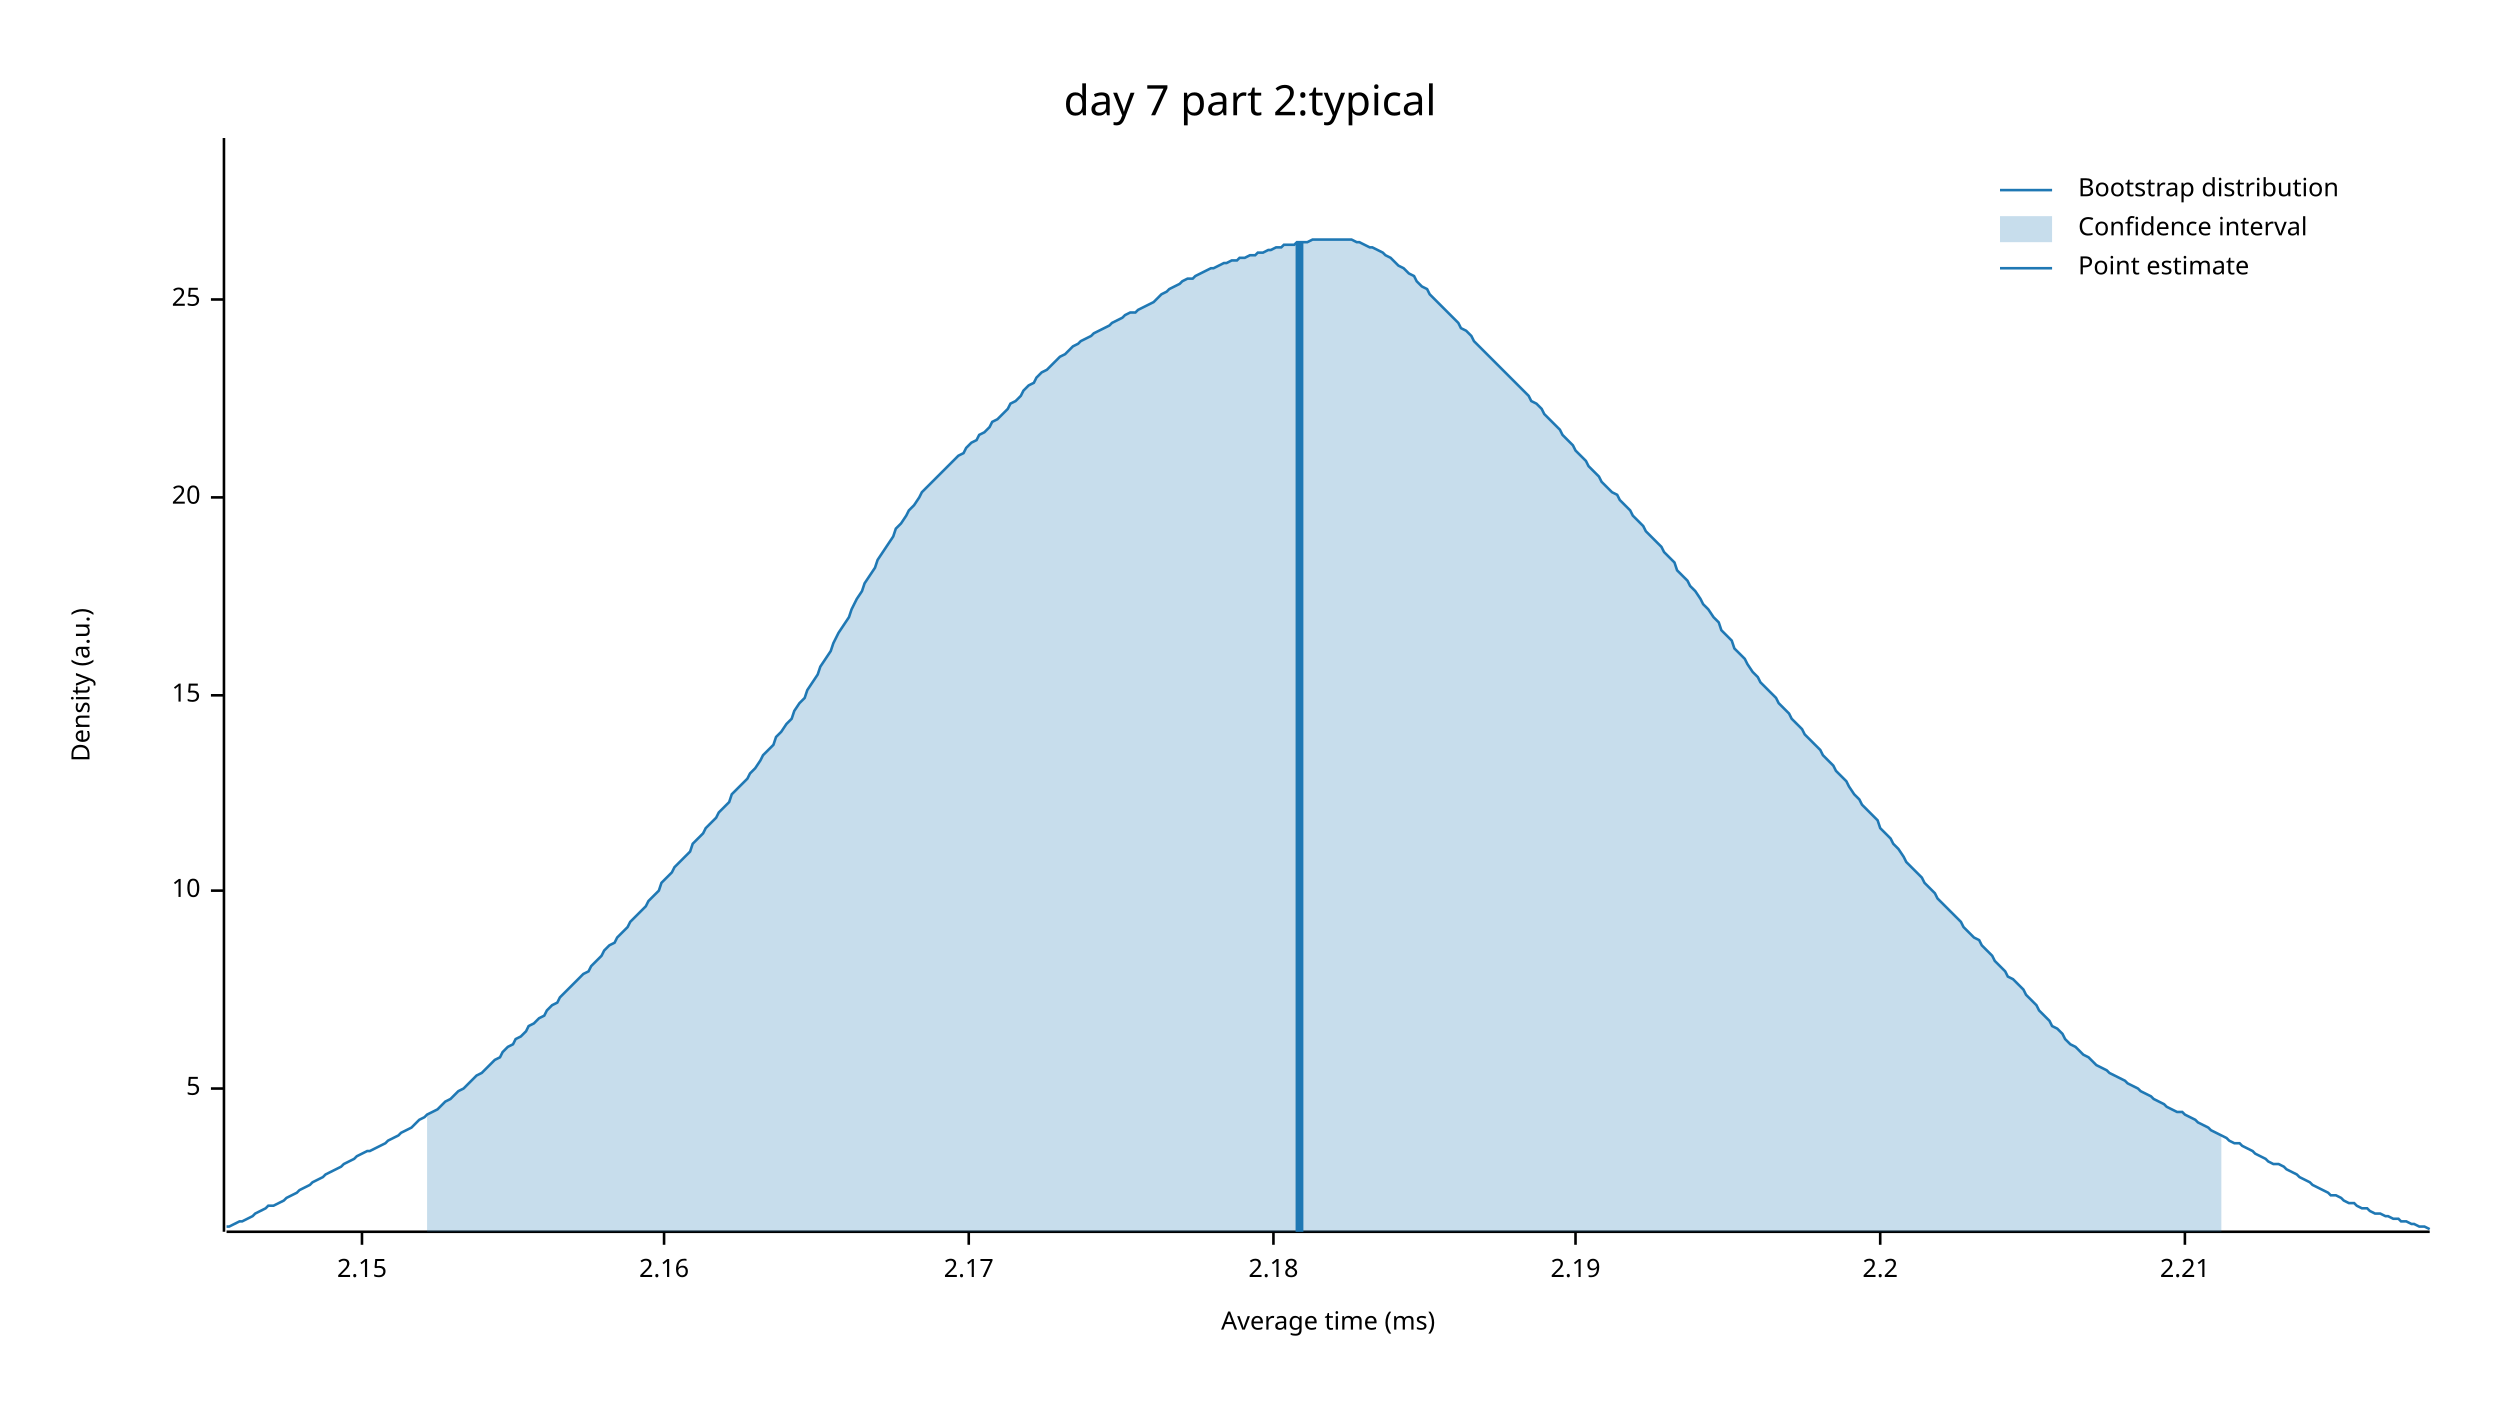
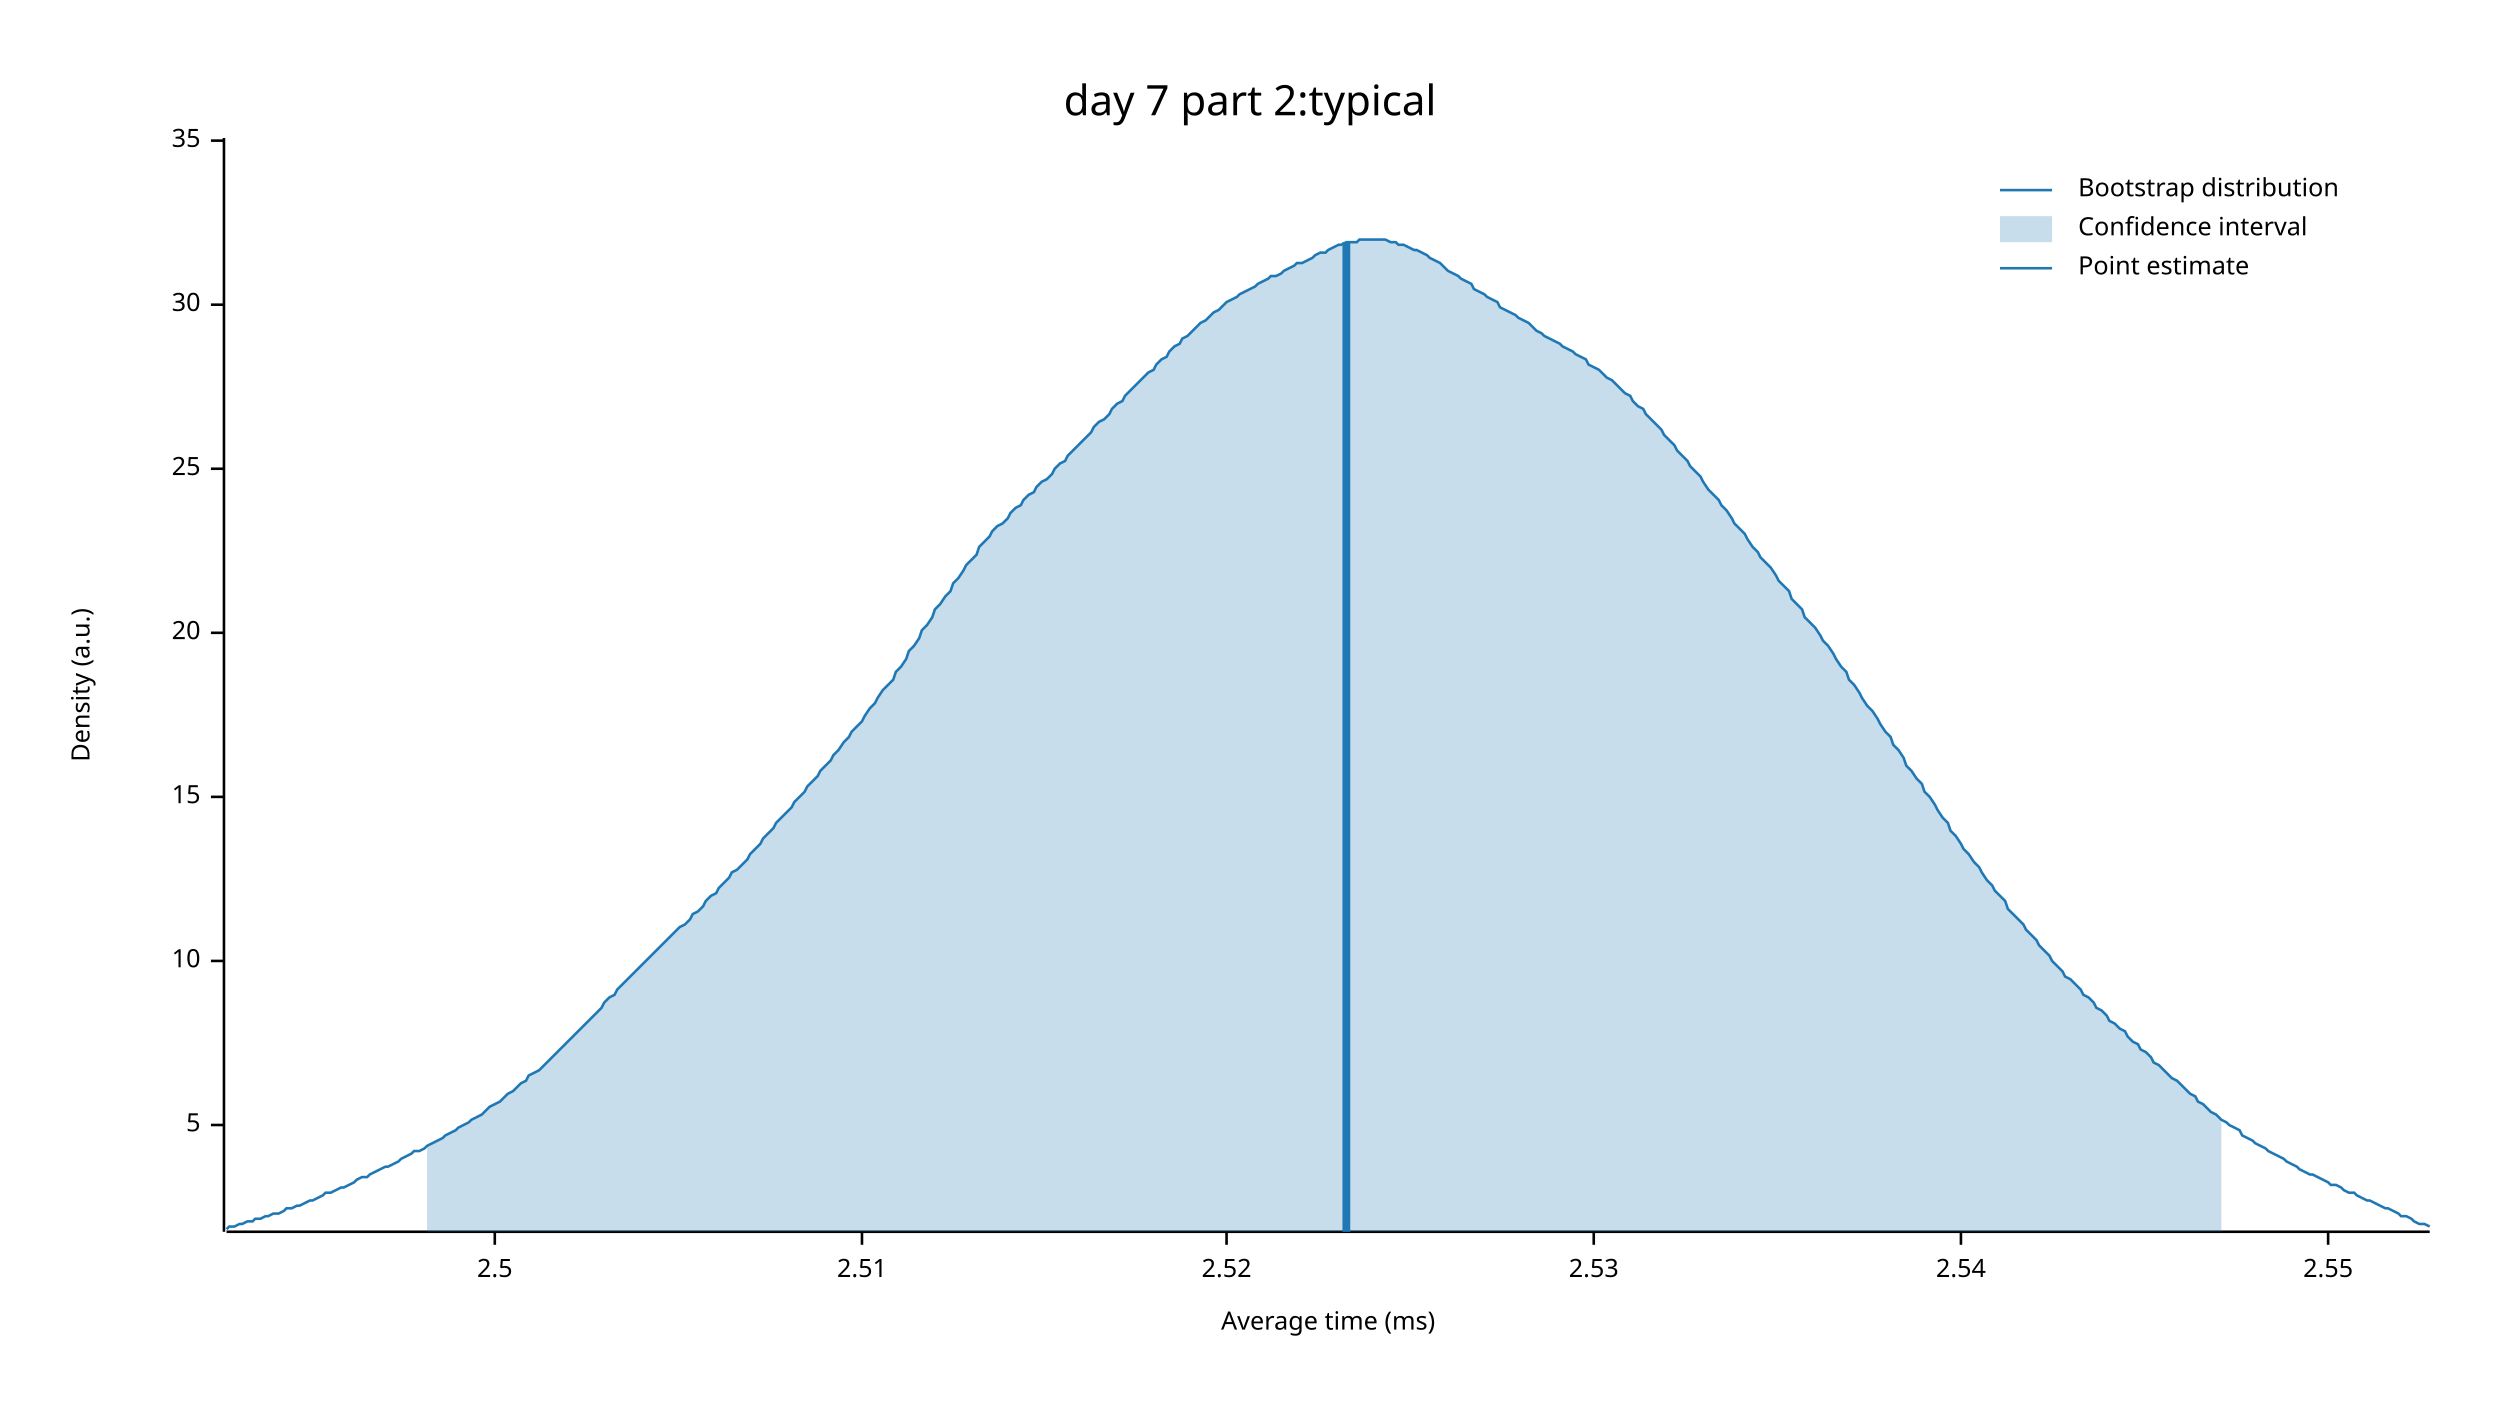
<svg xmlns="http://www.w3.org/2000/svg" width="960" height="540" viewBox="0 0 960 540">
  <text x="480" y="32" dy="0.76em" text-anchor="middle" font-family="sans-serif" font-size="16.129" opacity="1" fill="#000000">
day 7 part 2:typical
</text>
  <text x="27" y="263" dy="0.76em" text-anchor="middle" font-family="sans-serif" font-size="9.677" opacity="1" fill="#000000" transform="rotate(270, 27, 263)">
Density (a.u.)
</text>
  <text x="510" y="513" dy="-0.5ex" text-anchor="middle" font-family="sans-serif" font-size="9.677" opacity="1" fill="#000000">
Average time (ms)
</text>
  <polyline fill="none" opacity="1" stroke="#000000" stroke-width="1" points="86,53 86,473 " />
-   <text x="77" y="418" dy="0.5ex" text-anchor="end" font-family="sans-serif" font-size="9.677" opacity="1" fill="#000000">
+   <text x="77" y="432" dy="0.5ex" text-anchor="end" font-family="sans-serif" font-size="9.677" opacity="1" fill="#000000">
5
</text>
-   <polyline fill="none" opacity="1" stroke="#000000" stroke-width="1" points="81,418 86,418 " />
-   <text x="77" y="342" dy="0.5ex" text-anchor="end" font-family="sans-serif" font-size="9.677" opacity="1" fill="#000000">
+   <polyline fill="none" opacity="1" stroke="#000000" stroke-width="1" points="81,432 86,432 " />
+   <text x="77" y="369" dy="0.5ex" text-anchor="end" font-family="sans-serif" font-size="9.677" opacity="1" fill="#000000">
10
</text>
-   <polyline fill="none" opacity="1" stroke="#000000" stroke-width="1" points="81,342 86,342 " />
-   <text x="77" y="267" dy="0.5ex" text-anchor="end" font-family="sans-serif" font-size="9.677" opacity="1" fill="#000000">
+   <polyline fill="none" opacity="1" stroke="#000000" stroke-width="1" points="81,369 86,369 " />
+   <text x="77" y="306" dy="0.5ex" text-anchor="end" font-family="sans-serif" font-size="9.677" opacity="1" fill="#000000">
15
</text>
-   <polyline fill="none" opacity="1" stroke="#000000" stroke-width="1" points="81,267 86,267 " />
-   <text x="77" y="191" dy="0.5ex" text-anchor="end" font-family="sans-serif" font-size="9.677" opacity="1" fill="#000000">
+   <polyline fill="none" opacity="1" stroke="#000000" stroke-width="1" points="81,306 86,306 " />
+   <text x="77" y="243" dy="0.5ex" text-anchor="end" font-family="sans-serif" font-size="9.677" opacity="1" fill="#000000">
20
</text>
-   <polyline fill="none" opacity="1" stroke="#000000" stroke-width="1" points="81,191 86,191 " />
-   <text x="77" y="115" dy="0.5ex" text-anchor="end" font-family="sans-serif" font-size="9.677" opacity="1" fill="#000000">
+   <polyline fill="none" opacity="1" stroke="#000000" stroke-width="1" points="81,243 86,243 " />
+   <text x="77" y="180" dy="0.5ex" text-anchor="end" font-family="sans-serif" font-size="9.677" opacity="1" fill="#000000">
25
</text>
-   <polyline fill="none" opacity="1" stroke="#000000" stroke-width="1" points="81,115 86,115 " />
+   <polyline fill="none" opacity="1" stroke="#000000" stroke-width="1" points="81,180 86,180 " />
+   <text x="77" y="117" dy="0.5ex" text-anchor="end" font-family="sans-serif" font-size="9.677" opacity="1" fill="#000000">
+ 30
+ </text>
+   <polyline fill="none" opacity="1" stroke="#000000" stroke-width="1" points="81,117 86,117 " />
+   <text x="77" y="54" dy="0.5ex" text-anchor="end" font-family="sans-serif" font-size="9.677" opacity="1" fill="#000000">
+ 35
+ </text>
+   <polyline fill="none" opacity="1" stroke="#000000" stroke-width="1" points="81,54 86,54 " />
  <polyline fill="none" opacity="1" stroke="#000000" stroke-width="1" points="87,473 933,473 " />
-   <text x="139" y="483" dy="0.76em" text-anchor="middle" font-family="sans-serif" font-size="9.677" opacity="1" fill="#000000">
- 2.15
+   <text x="190" y="483" dy="0.76em" text-anchor="middle" font-family="sans-serif" font-size="9.677" opacity="1" fill="#000000">
+ 2.5
</text>
-   <polyline fill="none" opacity="1" stroke="#000000" stroke-width="1" points="139,473 139,478 " />
-   <text x="255" y="483" dy="0.76em" text-anchor="middle" font-family="sans-serif" font-size="9.677" opacity="1" fill="#000000">
- 2.16
+   <polyline fill="none" opacity="1" stroke="#000000" stroke-width="1" points="190,473 190,478 " />
+   <text x="331" y="483" dy="0.76em" text-anchor="middle" font-family="sans-serif" font-size="9.677" opacity="1" fill="#000000">
+ 2.51
</text>
-   <polyline fill="none" opacity="1" stroke="#000000" stroke-width="1" points="255,473 255,478 " />
-   <text x="372" y="483" dy="0.76em" text-anchor="middle" font-family="sans-serif" font-size="9.677" opacity="1" fill="#000000">
- 2.17
+   <polyline fill="none" opacity="1" stroke="#000000" stroke-width="1" points="331,473 331,478 " />
+   <text x="471" y="483" dy="0.76em" text-anchor="middle" font-family="sans-serif" font-size="9.677" opacity="1" fill="#000000">
+ 2.52
</text>
-   <polyline fill="none" opacity="1" stroke="#000000" stroke-width="1" points="372,473 372,478 " />
-   <text x="489" y="483" dy="0.76em" text-anchor="middle" font-family="sans-serif" font-size="9.677" opacity="1" fill="#000000">
- 2.18
+   <polyline fill="none" opacity="1" stroke="#000000" stroke-width="1" points="471,473 471,478 " />
+   <text x="612" y="483" dy="0.76em" text-anchor="middle" font-family="sans-serif" font-size="9.677" opacity="1" fill="#000000">
+ 2.53
</text>
-   <polyline fill="none" opacity="1" stroke="#000000" stroke-width="1" points="489,473 489,478 " />
-   <text x="605" y="483" dy="0.76em" text-anchor="middle" font-family="sans-serif" font-size="9.677" opacity="1" fill="#000000">
- 2.19
+   <polyline fill="none" opacity="1" stroke="#000000" stroke-width="1" points="612,473 612,478 " />
+   <text x="753" y="483" dy="0.76em" text-anchor="middle" font-family="sans-serif" font-size="9.677" opacity="1" fill="#000000">
+ 2.54
</text>
-   <polyline fill="none" opacity="1" stroke="#000000" stroke-width="1" points="605,473 605,478 " />
-   <text x="722" y="483" dy="0.76em" text-anchor="middle" font-family="sans-serif" font-size="9.677" opacity="1" fill="#000000">
- 2.2
+   <polyline fill="none" opacity="1" stroke="#000000" stroke-width="1" points="753,473 753,478 " />
+   <text x="894" y="483" dy="0.76em" text-anchor="middle" font-family="sans-serif" font-size="9.677" opacity="1" fill="#000000">
+ 2.55
</text>
-   <polyline fill="none" opacity="1" stroke="#000000" stroke-width="1" points="722,473 722,478 " />
-   <text x="839" y="483" dy="0.76em" text-anchor="middle" font-family="sans-serif" font-size="9.677" opacity="1" fill="#000000">
- 2.21
- </text>
-   <polyline fill="none" opacity="1" stroke="#000000" stroke-width="1" points="839,473 839,478 " />
-   <polyline fill="none" opacity="1" stroke="#1F78B4" stroke-width="1" points="87,471 88,471 90,470 92,469 93,469 95,468 97,467 98,466 100,465 102,464 103,463 105,463 107,462 109,461 110,460 112,459 114,458 115,457 117,456 119,455 120,454 122,453 124,452 125,451 127,450 129,449 131,448 132,447 134,446 136,445 137,444 139,443 141,442 142,442 144,441 146,440 148,439 149,438 151,437 153,436 154,435 156,434 158,433 159,432 161,430 163,429 164,428 166,427 168,426 170,424 171,423 173,422 175,420 176,419 178,418 180,416 181,415 183,413 185,412 187,410 188,409 190,407 192,406 193,404 195,402 197,401 198,399 200,398 202,396 203,394 205,393 207,391 209,390 210,388 212,386 214,385 215,383 217,381 219,379 220,378 222,376 224,374 226,373 227,371 229,369 231,367 232,365 234,363 236,362 237,360 239,358 241,356 242,354 244,352 246,350 248,348 249,346 251,344 253,342 254,339 256,337 258,335 259,333 261,331 263,329 265,327 266,324 268,322 270,320 271,318 273,316 275,314 276,312 278,310 280,308 281,305 283,303 285,301 287,299 288,297 290,295 292,292 293,290 295,288 297,286 298,283 300,281 302,278 304,276 305,273 307,270 309,268 310,265 312,262 314,259 315,256 317,253 319,250 320,247 322,243 324,240 326,237 327,234 329,230 331,227 332,224 334,221 336,218 337,215 339,212 341,209 343,206 344,203 346,201 348,198 349,196 351,194 353,191 354,189 356,187 358,185 359,184 361,182 363,180 365,178 366,177 368,175 370,174 371,172 373,170 375,169 376,167 378,166 380,164 381,162 383,161 385,159 387,157 388,155 390,154 392,152 393,150 395,148 397,147 398,145 400,143 402,142 404,140 405,139 407,137 409,136 410,135 412,133 414,132 415,131 417,130 419,129 420,128 422,127 424,126 426,125 427,124 429,123 431,122 432,121 434,120 436,120 437,119 439,118 441,117 443,116 444,115 446,113 448,112 449,111 451,110 453,109 454,108 456,107 458,107 459,106 461,105 463,104 465,103 466,103 468,102 470,101 471,101 473,100 475,100 476,99 478,99 480,98 482,98 483,97 485,97 487,96 488,96 490,95 492,95 493,94 495,94 497,94 498,93 500,93 502,93 504,92 505,92 507,92 509,92 510,92 512,92 514,92 515,92 517,92 519,92 521,93 522,93 524,94 526,95 527,95 529,96 531,97 532,98 534,99 536,101 537,102 539,103 541,105 543,106 544,108 546,110 548,111 549,113 551,115 553,117 554,118 556,120 558,122 560,124 561,126 563,127 565,129 566,131 568,133 570,135 571,136 573,138 575,140 576,141 578,143 580,145 582,147 583,148 585,150 587,152 588,154 590,155 592,157 593,159 595,161 597,163 599,165 600,167 602,169 604,171 605,173 607,175 609,177 610,179 612,181 614,183 615,185 617,187 619,189 621,190 622,192 624,194 626,196 627,198 629,200 631,202 632,204 634,206 636,208 638,210 639,212 641,214 643,216 644,219 646,221 648,223 649,225 651,227 653,230 654,232 656,234 658,237 660,239 661,242 663,244 665,246 666,249 668,251 670,253 671,255 673,258 675,260 676,262 678,264 680,266 682,268 683,270 685,272 687,274 688,276 690,278 692,280 693,282 695,284 697,286 699,288 700,290 702,292 704,294 705,296 707,298 709,300 710,302 712,305 714,307 715,309 717,311 719,313 721,315 722,318 724,320 726,322 727,324 729,326 731,329 732,331 734,333 736,335 738,337 739,339 741,341 743,343 744,345 746,347 748,349 749,350 751,352 753,354 754,356 756,358 758,360 760,361 761,363 763,365 765,367 766,369 768,371 770,373 771,375 773,376 775,378 777,380 778,382 780,384 782,386 783,388 785,390 787,392 788,394 790,395 792,397 793,399 795,401 797,402 799,404 800,405 802,406 804,408 805,409 807,410 809,411 810,412 812,413 814,414 816,415 817,416 819,417 821,418 822,419 824,420 826,421 827,422 829,423 831,424 832,425 834,426 836,427 838,427 839,428 841,429 843,430 844,431 846,432 848,433 849,434 851,435 853,436 855,437 856,438 858,439 860,439 861,440 863,441 865,442 866,443 868,444 870,445 871,446 873,447 875,447 877,448 878,449 880,450 882,451 883,452 885,453 887,454 888,455 890,456 892,457 894,458 895,459 897,459 899,460 900,461 902,462 904,462 905,463 907,464 909,464 910,465 912,466 914,466 916,467 917,467 919,468 921,468 922,469 924,469 926,470 927,470 929,471 931,471 933,472 " />
-   <polygon opacity="0.25" fill="#1F78B4" points="164,428 166,427 168,426 170,424 171,423 173,422 175,420 176,419 178,418 180,416 181,415 183,413 185,412 187,410 188,409 190,407 192,406 193,404 195,402 197,401 198,399 200,398 202,396 203,394 205,393 207,391 209,390 210,388 212,386 214,385 215,383 217,381 219,379 220,378 222,376 224,374 226,373 227,371 229,369 231,367 232,365 234,363 236,362 237,360 239,358 241,356 242,354 244,352 246,350 248,348 249,346 251,344 253,342 254,339 256,337 258,335 259,333 261,331 263,329 265,327 266,324 268,322 270,320 271,318 273,316 275,314 276,312 278,310 280,308 281,305 283,303 285,301 287,299 288,297 290,295 292,292 293,290 295,288 297,286 298,283 300,281 302,278 304,276 305,273 307,270 309,268 310,265 312,262 314,259 315,256 317,253 319,250 320,247 322,243 324,240 326,237 327,234 329,230 331,227 332,224 334,221 336,218 337,215 339,212 341,209 343,206 344,203 346,201 348,198 349,196 351,194 353,191 354,189 356,187 358,185 359,184 361,182 363,180 365,178 366,177 368,175 370,174 371,172 373,170 375,169 376,167 378,166 380,164 381,162 383,161 385,159 387,157 388,155 390,154 392,152 393,150 395,148 397,147 398,145 400,143 402,142 404,140 405,139 407,137 409,136 410,135 412,133 414,132 415,131 417,130 419,129 420,128 422,127 424,126 426,125 427,124 429,123 431,122 432,121 434,120 436,120 437,119 439,118 441,117 443,116 444,115 446,113 448,112 449,111 451,110 453,109 454,108 456,107 458,107 459,106 461,105 463,104 465,103 466,103 468,102 470,101 471,101 473,100 475,100 476,99 478,99 480,98 482,98 483,97 485,97 487,96 488,96 490,95 492,95 493,94 495,94 497,94 498,93 500,93 502,93 504,92 505,92 507,92 509,92 510,92 512,92 514,92 515,92 517,92 519,92 521,93 522,93 524,94 526,95 527,95 529,96 531,97 532,98 534,99 536,101 537,102 539,103 541,105 543,106 544,108 546,110 548,111 549,113 551,115 553,117 554,118 556,120 558,122 560,124 561,126 563,127 565,129 566,131 568,133 570,135 571,136 573,138 575,140 576,141 578,143 580,145 582,147 583,148 585,150 587,152 588,154 590,155 592,157 593,159 595,161 597,163 599,165 600,167 602,169 604,171 605,173 607,175 609,177 610,179 612,181 614,183 615,185 617,187 619,189 621,190 622,192 624,194 626,196 627,198 629,200 631,202 632,204 634,206 636,208 638,210 639,212 641,214 643,216 644,219 646,221 648,223 649,225 651,227 653,230 654,232 656,234 658,237 660,239 661,242 663,244 665,246 666,249 668,251 670,253 671,255 673,258 675,260 676,262 678,264 680,266 682,268 683,270 685,272 687,274 688,276 690,278 692,280 693,282 695,284 697,286 699,288 700,290 702,292 704,294 705,296 707,298 709,300 710,302 712,305 714,307 715,309 717,311 719,313 721,315 722,318 724,320 726,322 727,324 729,326 731,329 732,331 734,333 736,335 738,337 739,339 741,341 743,343 744,345 746,347 748,349 749,350 751,352 753,354 754,356 756,358 758,360 760,361 761,363 763,365 765,367 766,369 768,371 770,373 771,375 773,376 775,378 777,380 778,382 780,384 782,386 783,388 785,390 787,392 788,394 790,395 792,397 793,399 795,401 797,402 799,404 800,405 802,406 804,408 805,409 807,410 809,411 810,412 812,413 814,414 816,415 817,416 819,417 821,418 822,419 824,420 826,421 827,422 829,423 831,424 832,425 834,426 836,427 838,427 839,428 841,429 843,430 844,431 846,432 848,433 849,434 851,435 853,436 853,473 164,473 " />
-   <polyline fill="none" opacity="1" stroke="#1F78B4" stroke-width="3" points="499,473 499,93 " />
+   <polyline fill="none" opacity="1" stroke="#000000" stroke-width="1" points="894,473 894,478 " />
+   <polyline fill="none" opacity="1" stroke="#1F78B4" stroke-width="1" points="87,472 88,471 90,471 92,470 93,470 95,469 97,469 98,468 100,468 102,467 103,467 105,466 107,466 109,465 110,464 112,464 114,463 115,463 117,462 119,461 120,461 122,460 124,459 125,458 127,458 129,457 131,456 132,456 134,455 136,454 137,453 139,452 141,452 142,451 144,450 146,449 148,448 149,448 151,447 153,446 154,445 156,444 158,443 159,442 161,442 163,441 164,440 166,439 168,438 170,437 171,436 173,435 175,434 176,433 178,432 180,431 181,430 183,429 185,428 187,426 188,425 190,424 192,423 193,422 195,420 197,419 198,418 200,416 202,415 203,413 205,412 207,411 209,409 210,408 212,406 214,404 215,403 217,401 219,399 220,398 222,396 224,394 226,392 227,391 229,389 231,387 232,385 234,383 236,382 237,380 239,378 241,376 242,375 244,373 246,371 248,369 249,368 251,366 253,364 254,363 256,361 258,359 259,358 261,356 263,355 265,353 266,351 268,350 270,348 271,346 273,344 275,343 276,341 278,339 280,337 281,335 283,334 285,332 287,330 288,328 290,326 292,324 293,322 295,320 297,318 298,316 300,314 302,312 304,310 305,308 307,306 309,304 310,302 312,300 314,298 315,296 317,294 319,292 320,290 322,288 324,285 326,283 327,281 329,279 331,277 332,275 334,272 336,270 337,268 339,265 341,263 343,261 344,258 346,256 348,253 349,250 351,248 353,245 354,242 356,240 358,237 359,234 361,232 363,229 365,227 366,224 368,222 370,219 371,217 373,215 375,213 376,210 378,208 380,206 381,204 383,202 385,201 387,199 388,197 390,195 392,194 393,192 395,190 397,189 398,187 400,185 402,184 404,182 405,180 407,178 409,177 410,175 412,173 414,171 415,170 417,168 419,166 420,164 422,162 424,161 426,159 427,157 429,155 431,154 432,152 434,150 436,148 437,147 439,145 441,143 443,142 444,140 446,138 448,137 449,135 451,133 453,132 454,130 456,129 458,127 459,126 461,124 463,123 465,121 466,120 468,119 470,117 471,116 473,115 475,114 476,113 478,112 480,111 482,110 483,109 485,108 487,107 488,106 490,106 492,105 493,104 495,103 497,102 498,101 500,101 502,100 504,99 505,98 507,97 509,97 510,96 512,95 514,94 515,94 517,93 519,93 521,93 522,92 524,92 526,92 527,92 529,92 531,92 532,92 534,93 536,93 537,94 539,94 541,95 543,96 544,96 546,97 548,98 549,99 551,100 553,101 554,102 556,104 558,105 560,106 561,107 563,108 565,109 566,111 568,112 570,113 571,114 573,115 575,116 576,118 578,119 580,120 582,121 583,122 585,123 587,124 588,125 590,127 592,128 593,129 595,130 597,131 599,132 600,133 602,134 604,135 605,136 607,137 609,138 610,140 612,141 614,142 615,143 617,145 619,146 621,148 622,149 624,151 626,152 627,154 629,156 631,157 632,159 634,161 636,163 638,165 639,167 641,169 643,171 644,173 646,175 648,177 649,179 651,181 653,183 654,185 656,188 658,190 660,192 661,194 663,196 665,199 666,201 668,203 670,205 671,207 673,210 675,212 676,214 678,216 680,218 682,221 683,223 685,225 687,227 688,230 690,232 692,234 693,237 695,239 697,241 699,244 700,246 702,248 704,251 705,253 707,256 709,258 710,261 712,263 714,266 715,268 717,271 719,273 721,276 722,278 724,281 726,283 727,286 729,288 731,291 732,294 734,296 736,299 738,301 739,304 741,306 743,309 744,311 746,314 748,316 749,319 751,321 753,324 754,326 756,328 758,331 760,333 761,335 763,338 765,340 766,342 768,344 770,346 771,349 773,351 775,353 777,355 778,357 780,359 782,361 783,363 785,365 787,367 788,369 790,371 792,373 793,375 795,376 797,378 799,380 800,382 802,383 804,385 805,387 807,388 809,390 810,392 812,393 814,395 816,396 817,398 819,400 821,401 822,403 824,404 826,406 827,408 829,409 831,411 832,412 834,414 836,415 838,417 839,418 841,420 843,421 844,423 846,424 848,426 849,427 851,428 853,430 855,431 856,432 858,433 860,434 861,436 863,437 865,438 866,439 868,440 870,441 871,442 873,443 875,444 877,445 878,446 880,447 882,448 883,449 885,450 887,451 888,451 890,452 892,453 894,454 895,455 897,455 899,456 900,457 902,458 904,458 905,459 907,460 909,461 910,461 912,462 914,463 916,464 917,464 919,465 921,466 922,467 924,467 926,468 927,469 929,470 931,470 933,471 " />
+   <polygon opacity="0.25" fill="#1F78B4" points="164,440 166,439 168,438 170,437 171,436 173,435 175,434 176,433 178,432 180,431 181,430 183,429 185,428 187,426 188,425 190,424 192,423 193,422 195,420 197,419 198,418 200,416 202,415 203,413 205,412 207,411 209,409 210,408 212,406 214,404 215,403 217,401 219,399 220,398 222,396 224,394 226,392 227,391 229,389 231,387 232,385 234,383 236,382 237,380 239,378 241,376 242,375 244,373 246,371 248,369 249,368 251,366 253,364 254,363 256,361 258,359 259,358 261,356 263,355 265,353 266,351 268,350 270,348 271,346 273,344 275,343 276,341 278,339 280,337 281,335 283,334 285,332 287,330 288,328 290,326 292,324 293,322 295,320 297,318 298,316 300,314 302,312 304,310 305,308 307,306 309,304 310,302 312,300 314,298 315,296 317,294 319,292 320,290 322,288 324,285 326,283 327,281 329,279 331,277 332,275 334,272 336,270 337,268 339,265 341,263 343,261 344,258 346,256 348,253 349,250 351,248 353,245 354,242 356,240 358,237 359,234 361,232 363,229 365,227 366,224 368,222 370,219 371,217 373,215 375,213 376,210 378,208 380,206 381,204 383,202 385,201 387,199 388,197 390,195 392,194 393,192 395,190 397,189 398,187 400,185 402,184 404,182 405,180 407,178 409,177 410,175 412,173 414,171 415,170 417,168 419,166 420,164 422,162 424,161 426,159 427,157 429,155 431,154 432,152 434,150 436,148 437,147 439,145 441,143 443,142 444,140 446,138 448,137 449,135 451,133 453,132 454,130 456,129 458,127 459,126 461,124 463,123 465,121 466,120 468,119 470,117 471,116 473,115 475,114 476,113 478,112 480,111 482,110 483,109 485,108 487,107 488,106 490,106 492,105 493,104 495,103 497,102 498,101 500,101 502,100 504,99 505,98 507,97 509,97 510,96 512,95 514,94 515,94 517,93 519,93 521,93 522,92 524,92 526,92 527,92 529,92 531,92 532,92 534,93 536,93 537,94 539,94 541,95 543,96 544,96 546,97 548,98 549,99 551,100 553,101 554,102 556,104 558,105 560,106 561,107 563,108 565,109 566,111 568,112 570,113 571,114 573,115 575,116 576,118 578,119 580,120 582,121 583,122 585,123 587,124 588,125 590,127 592,128 593,129 595,130 597,131 599,132 600,133 602,134 604,135 605,136 607,137 609,138 610,140 612,141 614,142 615,143 617,145 619,146 621,148 622,149 624,151 626,152 627,154 629,156 631,157 632,159 634,161 636,163 638,165 639,167 641,169 643,171 644,173 646,175 648,177 649,179 651,181 653,183 654,185 656,188 658,190 660,192 661,194 663,196 665,199 666,201 668,203 670,205 671,207 673,210 675,212 676,214 678,216 680,218 682,221 683,223 685,225 687,227 688,230 690,232 692,234 693,237 695,239 697,241 699,244 700,246 702,248 704,251 705,253 707,256 709,258 710,261 712,263 714,266 715,268 717,271 719,273 721,276 722,278 724,281 726,283 727,286 729,288 731,291 732,294 734,296 736,299 738,301 739,304 741,306 743,309 744,311 746,314 748,316 749,319 751,321 753,324 754,326 756,328 758,331 760,333 761,335 763,338 765,340 766,342 768,344 770,346 771,349 773,351 775,353 777,355 778,357 780,359 782,361 783,363 785,365 787,367 788,369 790,371 792,373 793,375 795,376 797,378 799,380 800,382 802,383 804,385 805,387 807,388 809,390 810,392 812,393 814,395 816,396 817,398 819,400 821,401 822,403 824,404 826,406 827,408 829,409 831,411 832,412 834,414 836,415 838,417 839,418 841,420 843,421 844,423 846,424 848,426 849,427 851,428 853,430 853,473 164,473 " />
+   <polyline fill="none" opacity="1" stroke="#1F78B4" stroke-width="3" points="517,473 517,93 " />
  <text x="798" y="68" dy="0.76em" text-anchor="start" font-family="sans-serif" font-size="9.677" opacity="1" fill="#000000">
Bootstrap distribution
</text>
  <text x="798" y="83" dy="0.76em" text-anchor="start" font-family="sans-serif" font-size="9.677" opacity="1" fill="#000000">
Confidence interval
</text>
  <text x="798" y="98" dy="0.76em" text-anchor="start" font-family="sans-serif" font-size="9.677" opacity="1" fill="#000000">
Point estimate
</text>
  <polyline fill="none" opacity="1" stroke="#1F78B4" stroke-width="1" points="768,73 788,73 " />
  <rect x="768" y="83" width="20" height="10" opacity="0.25" fill="#1F78B4" stroke="none" />
  <polyline fill="none" opacity="1" stroke="#1F78B4" stroke-width="1" points="768,103 788,103 " />
</svg>
